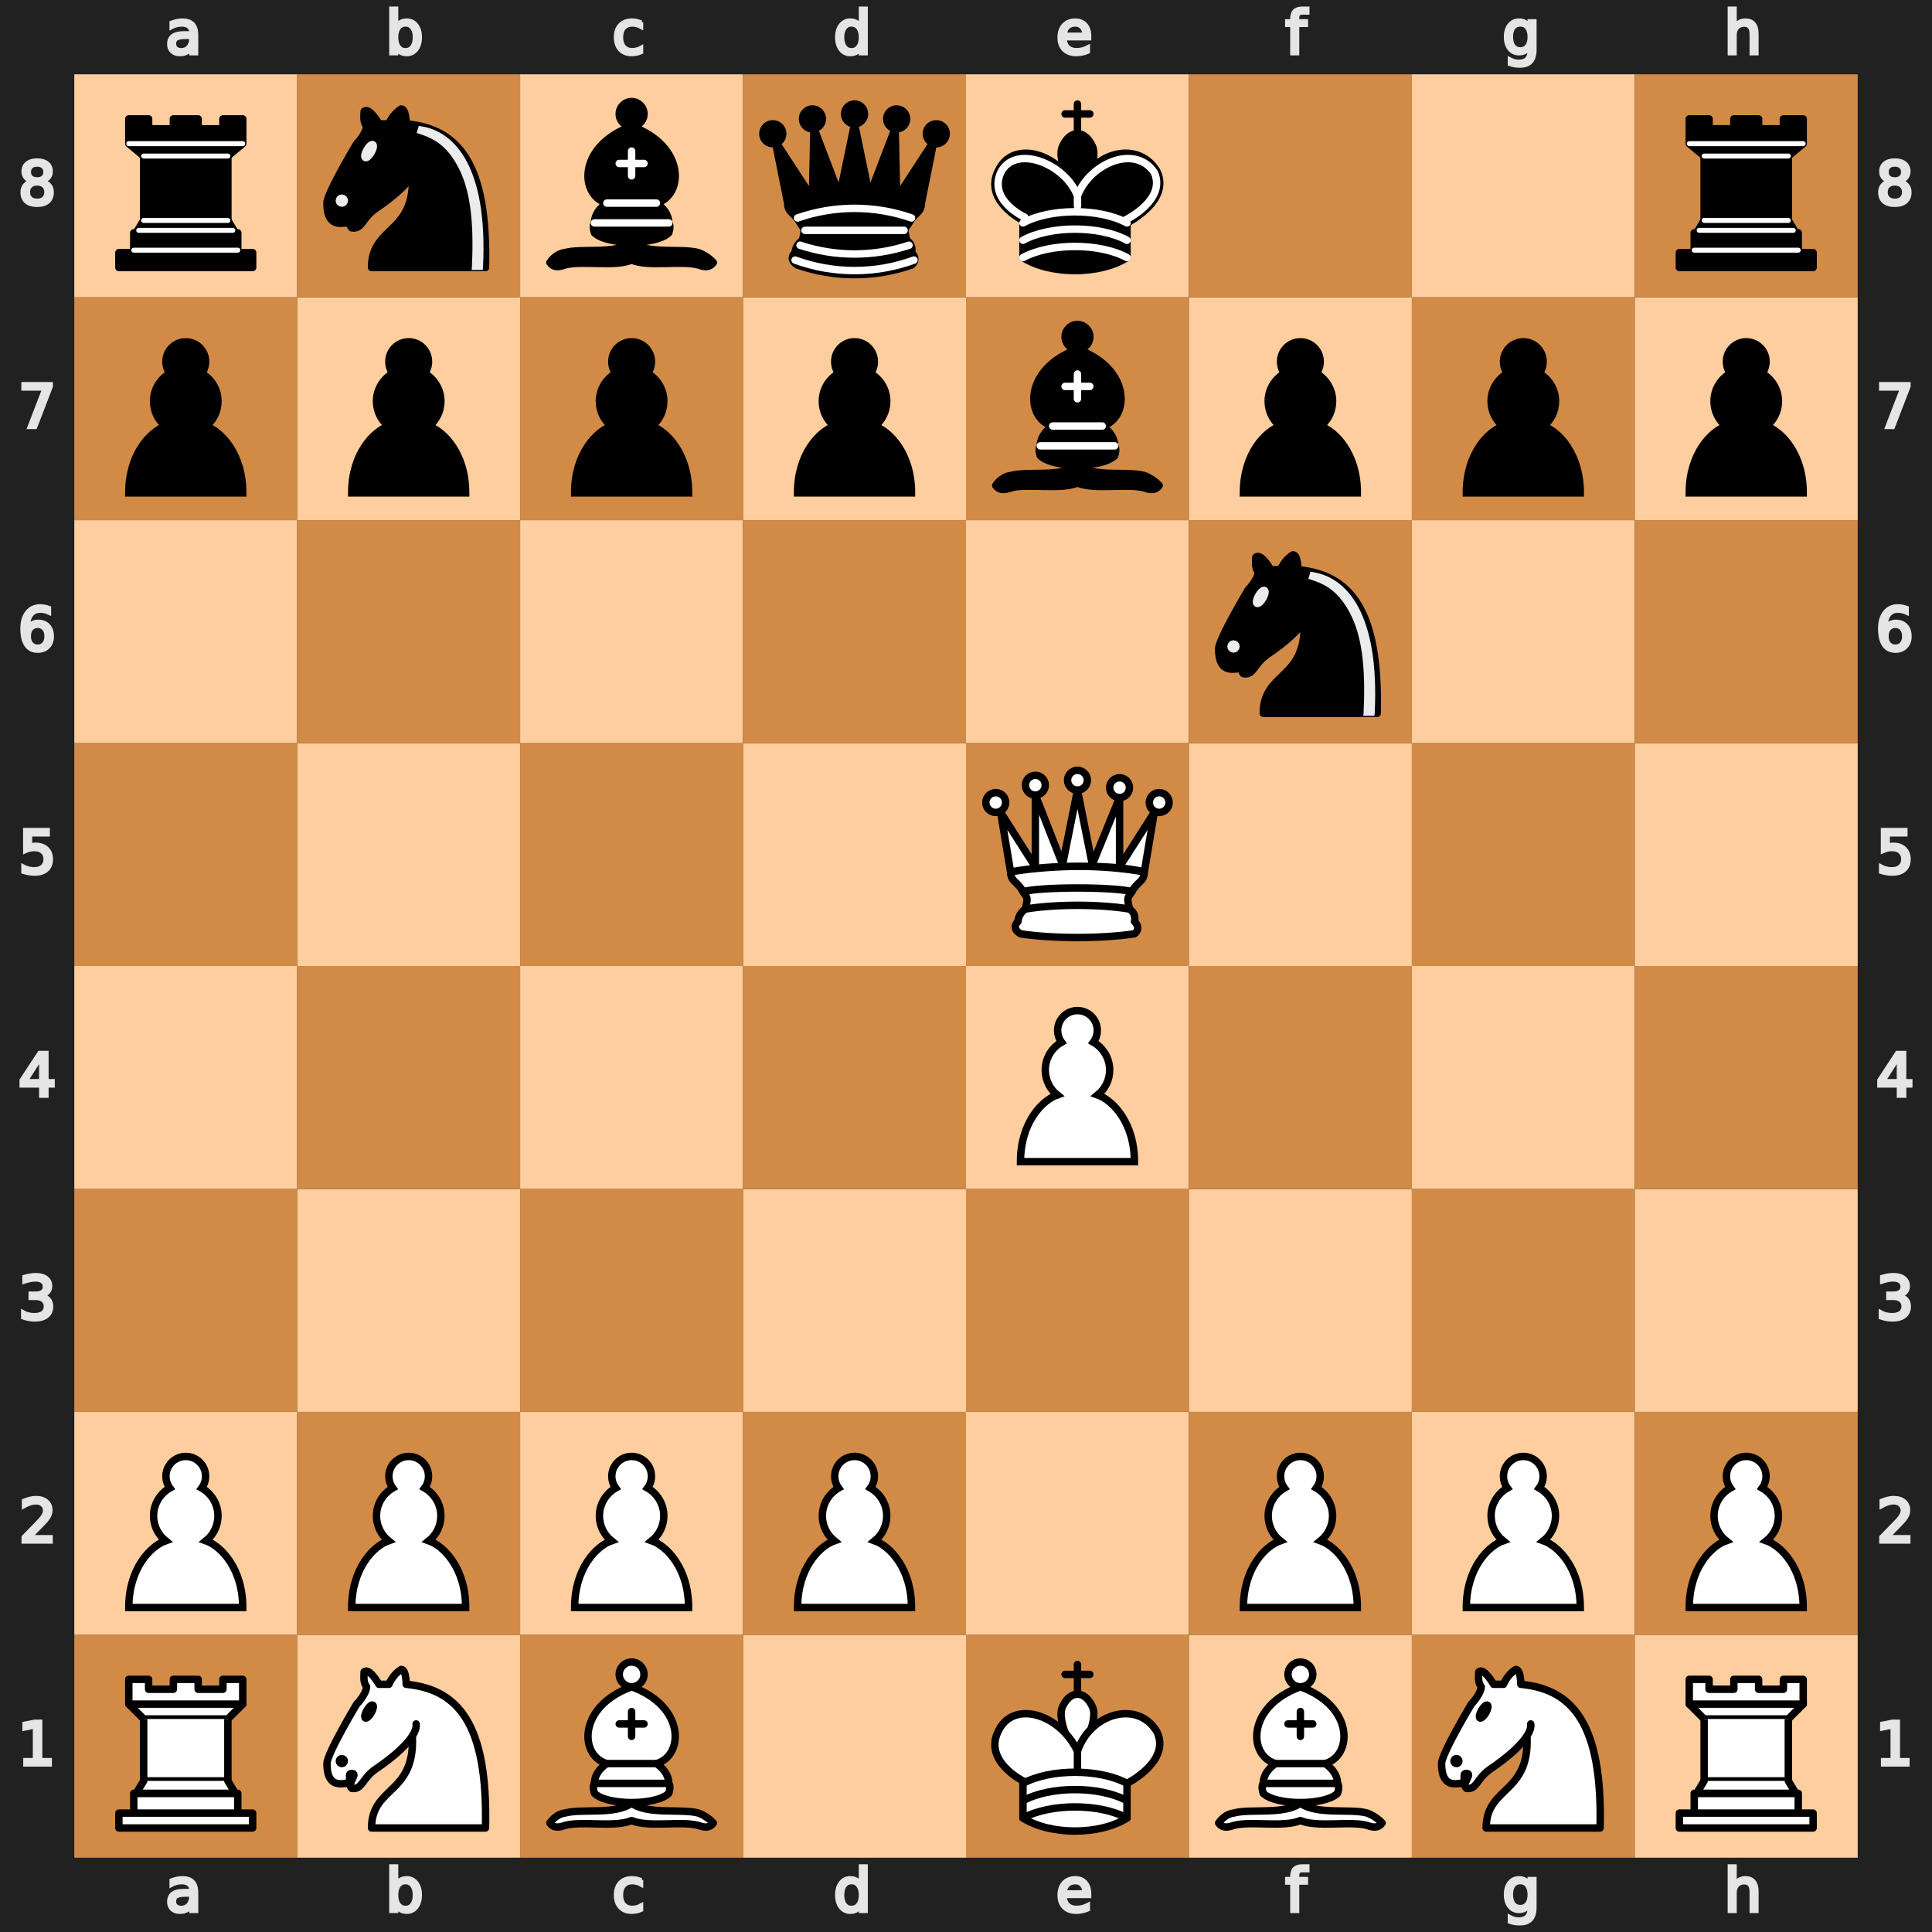
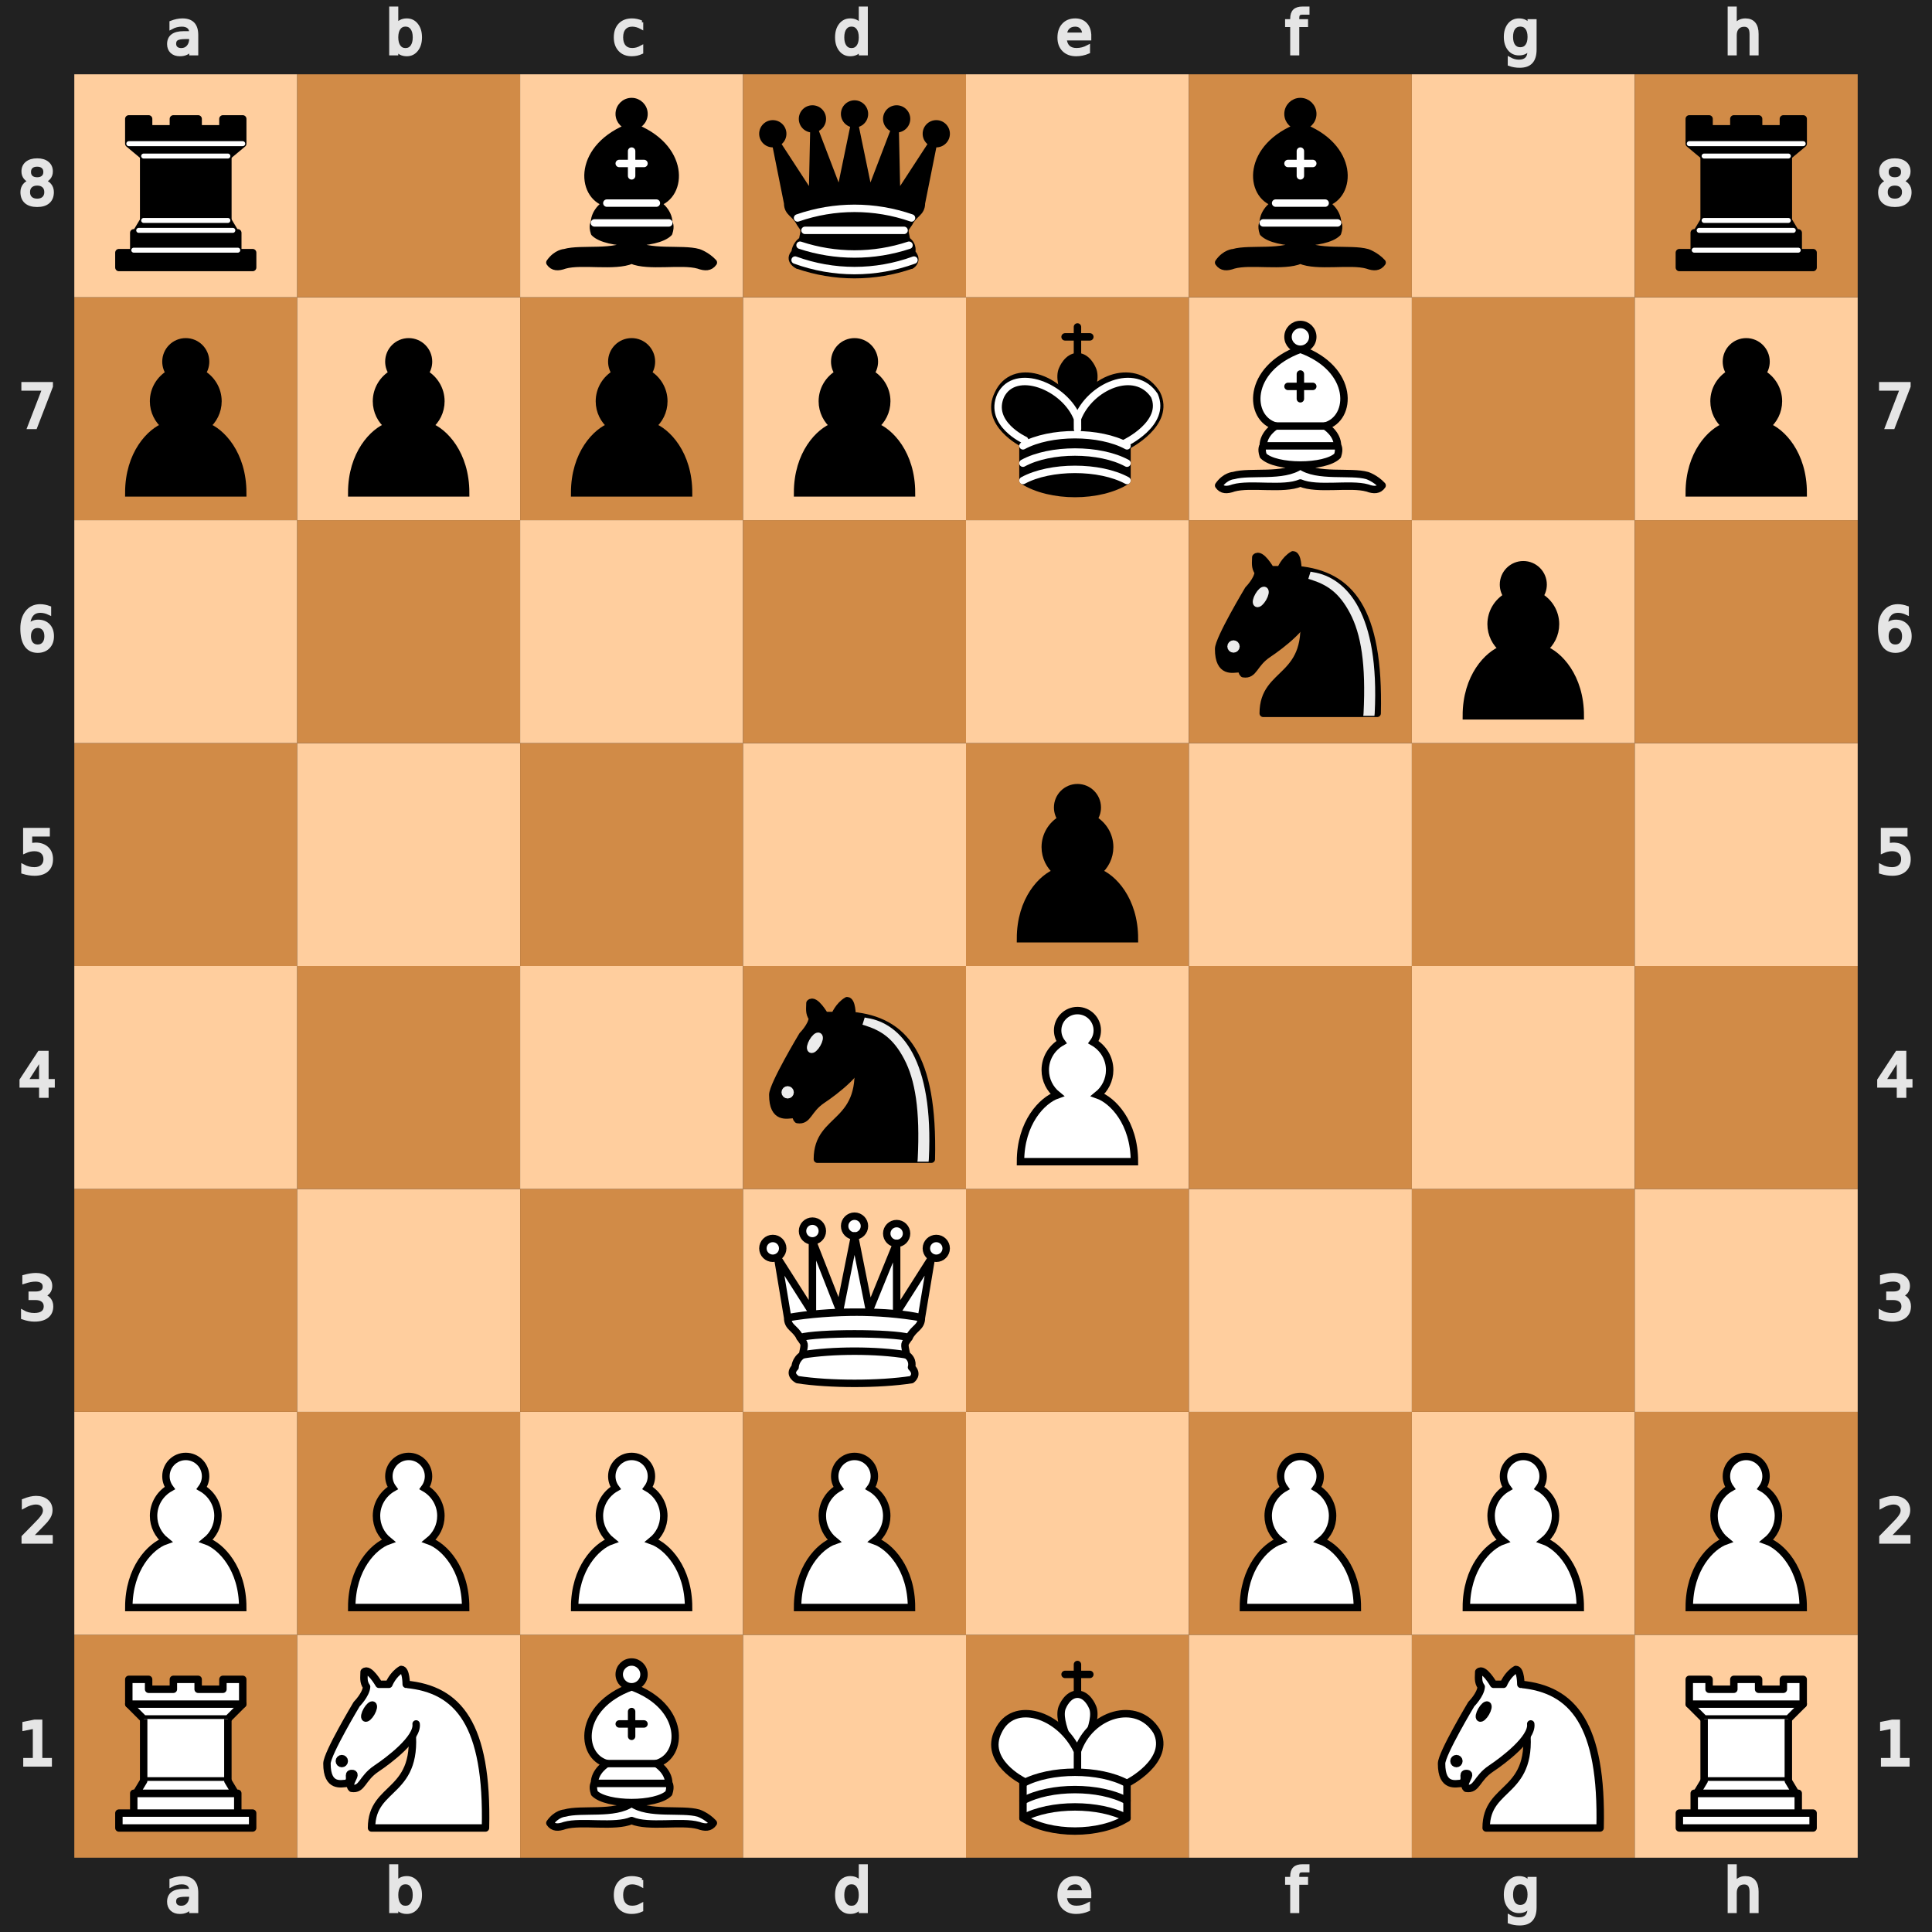
<svg xmlns="http://www.w3.org/2000/svg" xmlns:xlink="http://www.w3.org/1999/xlink" version="1.2" baseProfile="tiny" viewBox="0 0 390 390">
  <defs>
    <g id="white-pawn" class="white pawn">
      <path d="M22.5 9c-2.21 0-4 1.79-4 4 0 .89.29 1.71.78 2.38C17.33 16.5 16 18.59 16 21c0 2.03.94 3.84 2.41 5.03-3 1.06-7.41 5.55-7.41 13.47h23c0-7.92-4.41-12.41-7.41-13.47 1.47-1.19 2.41-3 2.41-5.03 0-2.41-1.33-4.5-3.28-5.62.49-.67.78-1.49.78-2.38 0-2.21-1.79-4-4-4z" fill="#fff" stroke="#000" stroke-width="1.5" stroke-linecap="round" />
    </g>
    <g id="white-knight" class="white knight" fill="none" fill-rule="evenodd" stroke="#000" stroke-width="1.5" stroke-linecap="round" stroke-linejoin="round">
      <path d="M 22,10 C 32.5,11 38.5,18 38,39 L 15,39 C 15,30 25,32.5 23,18" style="fill:#ffffff; stroke:#000000;" />
      <path d="M 24,18 C 24.38,20.91 18.45,25.37 16,27 C 13,29 13.18,31.34 11,31 C 9.958,30.06 12.41,27.96 11,28 C 10,28 11.19,29.23 10,30 C 9,30 5.997,31 6,26 C 6,24 12,14 12,14 C 12,14 13.89,12.1 14,10.5 C 13.27,9.506 13.5,8.5 13.5,7.5 C 14.5,6.5 16.5,10 16.5,10 L 18.5,10 C 18.5,10 19.28,8.008 21,7 C 22,7 22,10 22,10" style="fill:#ffffff; stroke:#000000;" />
      <path d="M 9.5 25.5 A 0.5 0.5 0 1 1 8.5,25.5 A 0.5 0.5 0 1 1 9.5 25.5 z" style="fill:#000000; stroke:#000000;" />
      <path d="M 15 15.5 A 0.5 1.5 0 1 1 14,15.5 A 0.5 1.5 0 1 1 15 15.5 z" transform="matrix(0.866,0.5,-0.5,0.866,9.693,-5.173)" style="fill:#000000; stroke:#000000;" />
    </g>
    <g id="white-bishop" class="white bishop" fill="none" fill-rule="evenodd" stroke="#000" stroke-width="1.5" stroke-linecap="round" stroke-linejoin="round">
      <g fill="#fff" stroke-linecap="butt">
        <path d="M9 36c3.39-.97 10.11.43 13.5-2 3.39 2.43 10.11 1.03 13.5 2 0 0 1.65.54 3 2-.68.97-1.65.99-3 .5-3.39-.97-10.11.46-13.5-1-3.39 1.46-10.11.03-13.5 1-1.354.49-2.323.47-3-.5 1.354-1.94 3-2 3-2zM15 32c2.5 2.5 12.5 2.5 15 0 .5-1.5 0-2 0-2 0-2.5-2.5-4-2.5-4 5.5-1.5 6-11.5-5-15.5-11 4-10.5 14-5 15.5 0 0-2.5 1.5-2.5 4 0 0-.5.5 0 2zM25 8a2.5 2.5 0 1 1-5 0 2.5 2.5 0 1 1 5 0z" />
      </g>
      <path d="M17.5 26h10M15 30h15m-7.5-14.5v5M20 18h5" stroke-linejoin="miter" />
    </g>
    <g id="white-rook" class="white rook" fill="#fff" fill-rule="evenodd" stroke="#000" stroke-width="1.5" stroke-linecap="round" stroke-linejoin="round">
      <path d="M9 39h27v-3H9v3zM12 36v-4h21v4H12zM11 14V9h4v2h5V9h5v2h5V9h4v5" stroke-linecap="butt" />
      <path d="M34 14l-3 3H14l-3-3" />
      <path d="M31 17v12.5H14V17" stroke-linecap="butt" stroke-linejoin="miter" />
      <path d="M31 29.5l1.5 2.5h-20l1.5-2.5" />
      <path d="M11 14h23" fill="none" stroke-linejoin="miter" />
    </g>
    <g id="white-queen" class="white queen" fill="#fff" fill-rule="evenodd" stroke="#000" stroke-width="1.5" stroke-linecap="round" stroke-linejoin="round">
      <path d="M8 12a2 2 0 1 1-4 0 2 2 0 1 1 4 0zM24.5 7.5a2 2 0 1 1-4 0 2 2 0 1 1 4 0zM41 12a2 2 0 1 1-4 0 2 2 0 1 1 4 0zM16 8.5a2 2 0 1 1-4 0 2 2 0 1 1 4 0zM33 9a2 2 0 1 1-4 0 2 2 0 1 1 4 0z" />
      <path d="M9 26c8.5-1.5 21-1.5 27 0l2-12-7 11V11l-5.5 13.5-3-15-3 15-5.5-14V25L7 14l2 12zM9 26c0 2 1.5 2 2.5 4 1 1.5 1 1 .5 3.5-1.5 1-1.5 2.5-1.5 2.5-1.5 1.5.5 2.5.5 2.5 6.5 1 16.5 1 23 0 0 0 1.5-1 0-2.5 0 0 .5-1.5-1-2.5-.5-2.5-.5-2 .5-3.5 1-2 2.5-2 2.5-4-8.5-1.5-18.5-1.5-27 0z" stroke-linecap="butt" />
      <path d="M11.5 30c3.5-1 18.5-1 22 0M12 33.5c6-1 15-1 21 0" fill="none" />
    </g>
    <g id="white-king" class="white king" fill="none" fill-rule="evenodd" stroke="#000" stroke-width="1.5" stroke-linecap="round" stroke-linejoin="round">
      <path d="M22.5 11.63V6M20 8h5" stroke-linejoin="miter" />
      <path d="M22.5 25s4.5-7.5 3-10.5c0 0-1-2.5-3-2.5s-3 2.5-3 2.5c-1.5 3 3 10.5 3 10.5" fill="#fff" stroke-linecap="butt" stroke-linejoin="miter" />
      <path d="M11.5 37c5.5 3.5 15.5 3.5 21 0v-7s9-4.5 6-10.5c-4-6.5-13.5-3.5-16 4V27v-3.5c-3.5-7.5-13-10.5-16-4-3 6 5 10 5 10V37z" fill="#fff" />
      <path d="M11.5 30c5.5-3 15.5-3 21 0m-21 3.5c5.5-3 15.5-3 21 0m-21 3.5c5.5-3 15.5-3 21 0" />
    </g>
    <g id="black-pawn" class="black pawn">
      <path d="M22.5 9c-2.21 0-4 1.79-4 4 0 .89.29 1.71.78 2.38C17.33 16.5 16 18.59 16 21c0 2.03.94 3.84 2.41 5.03-3 1.06-7.41 5.55-7.41 13.47h23c0-7.92-4.41-12.41-7.41-13.47 1.47-1.19 2.41-3 2.41-5.03 0-2.41-1.33-4.5-3.28-5.62.49-.67.78-1.49.78-2.38 0-2.21-1.79-4-4-4z" stroke="#000" stroke-width="1.5" stroke-linecap="round" />
    </g>
    <g id="black-knight" class="black knight" fill="none" fill-rule="evenodd" stroke="#000" stroke-width="1.5" stroke-linecap="round" stroke-linejoin="round">
      <path d="M 22,10 C 32.5,11 38.5,18 38,39 L 15,39 C 15,30 25,32.5 23,18" style="fill:#000000; stroke:#000000;" />
      <path d="M 24,18 C 24.38,20.91 18.45,25.37 16,27 C 13,29 13.18,31.34 11,31 C 9.958,30.06 12.41,27.96 11,28 C 10,28 11.19,29.23 10,30 C 9,30 5.997,31 6,26 C 6,24 12,14 12,14 C 12,14 13.89,12.1 14,10.5 C 13.27,9.506 13.5,8.5 13.5,7.5 C 14.5,6.5 16.5,10 16.5,10 L 18.5,10 C 18.5,10 19.28,8.008 21,7 C 22,7 22,10 22,10" style="fill:#000000; stroke:#000000;" />
      <path d="M 9.5 25.5 A 0.5 0.5 0 1 1 8.5,25.5 A 0.5 0.5 0 1 1 9.5 25.5 z" style="fill:#ececec; stroke:#ececec;" />
      <path d="M 15 15.5 A 0.5 1.5 0 1 1 14,15.5 A 0.5 1.5 0 1 1 15 15.5 z" transform="matrix(0.866,0.5,-0.5,0.866,9.693,-5.173)" style="fill:#ececec; stroke:#ececec;" />
      <path d="M 24.55,10.4 L 24.1,11.85 L 24.6,12 C 27.75,13 30.25,14.49 32.5,18.75 C 34.75,23.01 35.75,29.06 35.25,39 L 35.2,39.5 L 37.45,39.5 L 37.5,39 C 38,28.94 36.62,22.15 34.25,17.66 C 31.88,13.17 28.46,11.02 25.06,10.5 L 24.55,10.4 z " style="fill:#ececec; stroke:none;" />
    </g>
    <g id="black-bishop" class="black bishop" fill="none" fill-rule="evenodd" stroke="#000" stroke-width="1.5" stroke-linecap="round" stroke-linejoin="round">
      <path d="M9 36c3.39-.97 10.11.43 13.5-2 3.39 2.43 10.11 1.03 13.5 2 0 0 1.65.54 3 2-.68.97-1.65.99-3 .5-3.39-.97-10.11.46-13.5-1-3.39 1.46-10.11.03-13.5 1-1.354.49-2.323.47-3-.5 1.354-1.94 3-2 3-2zm6-4c2.5 2.5 12.5 2.5 15 0 .5-1.5 0-2 0-2 0-2.5-2.5-4-2.5-4 5.5-1.5 6-11.5-5-15.5-11 4-10.5 14-5 15.5 0 0-2.5 1.5-2.5 4 0 0-.5.5 0 2zM25 8a2.5 2.5 0 1 1-5 0 2.5 2.5 0 1 1 5 0z" fill="#000" stroke-linecap="butt" />
      <path d="M17.5 26h10M15 30h15m-7.5-14.5v5M20 18h5" stroke="#fff" stroke-linejoin="miter" />
    </g>
    <g id="black-rook" class="black rook" fill="#000" fill-rule="evenodd" stroke="#000" stroke-width="1.5" stroke-linecap="round" stroke-linejoin="round">
      <path d="M9 39h27v-3H9v3zM12.5 32l1.5-2.5h17l1.5 2.5h-20zM12 36v-4h21v4H12z" stroke-linecap="butt" />
      <path d="M14 29.5v-13h17v13H14z" stroke-linecap="butt" stroke-linejoin="miter" />
      <path d="M14 16.5L11 14h23l-3 2.5H14zM11 14V9h4v2h5V9h5v2h5V9h4v5H11z" stroke-linecap="butt" />
      <path d="M12 35.5h21M13 31.5h19M14 29.5h17M14 16.5h17M11 14h23" fill="none" stroke="#fff" stroke-width="1" stroke-linejoin="miter" />
    </g>
    <g id="black-queen" class="black queen" fill="#000" fill-rule="evenodd" stroke="#000" stroke-width="1.5" stroke-linecap="round" stroke-linejoin="round">
      <g fill="#000" stroke="none">
        <circle cx="6" cy="12" r="2.75" />
        <circle cx="14" cy="9" r="2.75" />
        <circle cx="22.5" cy="8" r="2.75" />
        <circle cx="31" cy="9" r="2.75" />
        <circle cx="39" cy="12" r="2.75" />
      </g>
      <path d="M9 26c8.5-1.5 21-1.5 27 0l2.5-12.5L31 25l-.3-14.1-5.2 13.6-3-14.5-3 14.5-5.2-13.6L14 25 6.5 13.5 9 26zM9 26c0 2 1.5 2 2.5 4 1 1.5 1 1 .5 3.5-1.5 1-1.5 2.5-1.5 2.5-1.5 1.5.5 2.5.5 2.5 6.5 1 16.5 1 23 0 0 0 1.5-1 0-2.5 0 0 .5-1.5-1-2.5-.5-2.5-.5-2 .5-3.5 1-2 2.5-2 2.5-4-8.5-1.5-18.5-1.5-27 0z" stroke-linecap="butt" />
      <path d="M11 38.5a35 35 1 0 0 23 0" fill="none" stroke-linecap="butt" />
      <path d="M11 29a35 35 1 0 1 23 0M12.5 31.5h20M11.5 34.5a35 35 1 0 0 22 0M10.5 37.5a35 35 1 0 0 24 0" fill="none" stroke="#fff" />
    </g>
    <g id="black-king" class="black king" fill="none" fill-rule="evenodd" stroke="#000" stroke-width="1.5" stroke-linecap="round" stroke-linejoin="round">
      <path d="M22.5 11.63V6" stroke-linejoin="miter" />
      <path d="M22.5 25s4.5-7.5 3-10.5c0 0-1-2.5-3-2.5s-3 2.5-3 2.5c-1.5 3 3 10.5 3 10.5" fill="#000" stroke-linecap="butt" stroke-linejoin="miter" />
      <path d="M11.5 37c5.5 3.5 15.5 3.5 21 0v-7s9-4.5 6-10.5c-4-6.5-13.5-3.5-16 4V27v-3.5c-3.5-7.5-13-10.5-16-4-3 6 5 10 5 10V37z" fill="#000" />
      <path d="M20 8h5" stroke-linejoin="miter" />
      <path d="M32 29.5s8.5-4 6.03-9.65C34.15 14 25 18 22.5 24.5l.01 2.1-.01-2.1C20 18 9.906 14 6.997 19.85c-2.497 5.65 4.853 9 4.853 9M11.5 30c5.5-3 15.5-3 21 0m-21 3.5c5.5-3 15.5-3 21 0m-21 3.5c5.5-3 15.5-3 21 0" stroke="#fff" />
    </g>
  </defs>
  <rect x="0" y="0" width="390" height="390" fill="#212121" />
  <g transform="translate(20, 0) scale(0.75, 0.75)" fill="#e5e5e5" stroke="#e5e5e5">
    <path d="M23.328 10.016q-1.742 0-2.414.398-.672.398-.672 1.36 0 .765.5 1.218.508.445 1.375.445 1.196 0 1.914-.843.727-.852.727-2.258v-.32zm2.867-.594v4.992h-1.437v-1.328q-.492.797-1.227 1.18-.734.375-1.797.375-1.343 0-2.14-.75-.79-.758-.79-2.024 0-1.476.985-2.226.992-.75 2.953-.75h2.016V8.75q0-.992-.656-1.531-.649-.547-1.829-.547-.75 0-1.46.18-.711.18-1.368.539V6.062q.79-.304 1.532-.453.742-.156 1.445-.156 1.898 0 2.836.984.937.985.937 2.985z" />
  </g>
  <g transform="translate(20, 375) scale(0.75, 0.75)" fill="#e5e5e5" stroke="#e5e5e5">
    <path d="M23.328 10.016q-1.742 0-2.414.398-.672.398-.672 1.36 0 .765.5 1.218.508.445 1.375.445 1.196 0 1.914-.843.727-.852.727-2.258v-.32zm2.867-.594v4.992h-1.437v-1.328q-.492.797-1.227 1.18-.734.375-1.797.375-1.343 0-2.14-.75-.79-.758-.79-2.024 0-1.476.985-2.226.992-.75 2.953-.75h2.016V8.75q0-.992-.656-1.531-.649-.547-1.829-.547-.75 0-1.46.18-.711.18-1.368.539V6.062q.79-.304 1.532-.453.742-.156 1.445-.156 1.898 0 2.836.984.937.985.937 2.985z" />
  </g>
  <g transform="translate(65, 0) scale(0.75, 0.75)" fill="#e5e5e5" stroke="#e5e5e5">
    <path d="M24.922 10.047q0-1.586-.656-2.485-.649-.906-1.79-.906-1.14 0-1.796.906-.649.899-.649 2.485 0 1.586.649 2.492.656.898 1.797.898 1.14 0 1.789-.898.656-.906.656-2.492zm-4.89-3.055q.452-.781 1.14-1.156.695-.383 1.656-.383 1.594 0 2.586 1.266 1 1.265 1 3.328 0 2.062-1 3.328-.992 1.266-2.586 1.266-.96 0-1.656-.375-.688-.383-1.14-1.164v1.312h-1.446V2.258h1.445z" />
  </g>
  <g transform="translate(65, 375) scale(0.75, 0.75)" fill="#e5e5e5" stroke="#e5e5e5">
    <path d="M24.922 10.047q0-1.586-.656-2.485-.649-.906-1.79-.906-1.14 0-1.796.906-.649.899-.649 2.485 0 1.586.649 2.492.656.898 1.797.898 1.14 0 1.789-.898.656-.906.656-2.492zm-4.89-3.055q.452-.781 1.14-1.156.695-.383 1.656-.383 1.594 0 2.586 1.266 1 1.265 1 3.328 0 2.062-1 3.328-.992 1.266-2.586 1.266-.96 0-1.656-.375-.688-.383-1.14-1.164v1.312h-1.446V2.258h1.445z" />
  </g>
  <g transform="translate(110, 0) scale(0.75, 0.75)" fill="#e5e5e5" stroke="#e5e5e5">
    <path d="M25.96 6v1.344q-.608-.336-1.226-.5-.609-.172-1.234-.172-1.398 0-2.172.89-.773.883-.773 2.485 0 1.601.773 2.492.774.883 2.172.883.625 0 1.234-.164.618-.172 1.227-.508v1.328q-.602.281-1.25.422-.64.14-1.367.14-1.977 0-3.14-1.242-1.165-1.242-1.165-3.351 0-2.14 1.172-3.367 1.18-1.227 3.227-1.227.664 0 1.296.14.633.134 1.227.407z" />
  </g>
  <g transform="translate(110, 375) scale(0.75, 0.75)" fill="#e5e5e5" stroke="#e5e5e5">
    <path d="M25.96 6v1.344q-.608-.336-1.226-.5-.609-.172-1.234-.172-1.398 0-2.172.89-.773.883-.773 2.485 0 1.601.773 2.492.774.883 2.172.883.625 0 1.234-.164.618-.172 1.227-.508v1.328q-.602.281-1.25.422-.64.14-1.367.14-1.977 0-3.14-1.242-1.165-1.242-1.165-3.351 0-2.14 1.172-3.367 1.18-1.227 3.227-1.227.664 0 1.296.14.633.134 1.227.407z" />
  </g>
  <g transform="translate(155, 0) scale(0.75, 0.75)" fill="#e5e5e5" stroke="#e5e5e5">
    <path d="M24.973 6.992V2.258h1.437v12.156h-1.437v-1.312q-.453.78-1.149 1.164-.687.375-1.656.375-1.586 0-2.586-1.266-.992-1.266-.992-3.328 0-2.063.992-3.328 1-1.266 2.586-1.266.969 0 1.656.383.696.375 1.149 1.156zm-4.899 3.055q0 1.586.649 2.492.656.898 1.797.898 1.14 0 1.796-.898.657-.906.657-2.492 0-1.586-.657-2.485-.656-.906-1.796-.906-1.141 0-1.797.906-.649.899-.649 2.485z" />
  </g>
  <g transform="translate(155, 375) scale(0.75, 0.75)" fill="#e5e5e5" stroke="#e5e5e5">
    <path d="M24.973 6.992V2.258h1.437v12.156h-1.437v-1.312q-.453.78-1.149 1.164-.687.375-1.656.375-1.586 0-2.586-1.266-.992-1.266-.992-3.328 0-2.063.992-3.328 1-1.266 2.586-1.266.969 0 1.656.383.696.375 1.149 1.156zm-4.899 3.055q0 1.586.649 2.492.656.898 1.797.898 1.14 0 1.796-.898.657-.906.657-2.492 0-1.586-.657-2.485-.656-.906-1.796-.906-1.141 0-1.797.906-.649.899-.649 2.485z" />
  </g>
  <g transform="translate(200, 0) scale(0.75, 0.75)" fill="#e5e5e5" stroke="#e5e5e5">
    <path d="M26.555 9.68v.703h-6.61q.094 1.484.89 2.265.806.774 2.235.774.828 0 1.602-.203.781-.203 1.547-.61v1.36q-.774.328-1.586.5-.813.172-1.649.172-2.093 0-3.32-1.22-1.219-1.218-1.219-3.296 0-2.148 1.157-3.406 1.164-1.266 3.132-1.266 1.766 0 2.79 1.14 1.03 1.134 1.03 3.087zm-1.438-.422q-.015-1.18-.664-1.883-.64-.703-1.703-.703-1.203 0-1.93.68-.718.68-.828 1.914z" />
  </g>
  <g transform="translate(200, 375) scale(0.75, 0.75)" fill="#e5e5e5" stroke="#e5e5e5">
    <path d="M26.555 9.68v.703h-6.61q.094 1.484.89 2.265.806.774 2.235.774.828 0 1.602-.203.781-.203 1.547-.61v1.36q-.774.328-1.586.5-.813.172-1.649.172-2.093 0-3.32-1.22-1.219-1.218-1.219-3.296 0-2.148 1.157-3.406 1.164-1.266 3.132-1.266 1.766 0 2.79 1.14 1.03 1.134 1.03 3.087zm-1.438-.422q-.015-1.18-.664-1.883-.64-.703-1.703-.703-1.203 0-1.93.68-.718.68-.828 1.914z" />
  </g>
  <g transform="translate(245, 0) scale(0.75, 0.75)" fill="#e5e5e5" stroke="#e5e5e5">
    <path d="M25.285 2.258v1.195H23.91q-.773 0-1.078.313-.297.312-.297 1.125v.773h2.367v1.117h-2.367v7.633H21.09V6.781h-1.375V5.664h1.375v-.61q0-1.46.68-2.124.68-.672 2.156-.672z" />
  </g>
  <g transform="translate(245, 375) scale(0.75, 0.75)" fill="#e5e5e5" stroke="#e5e5e5">
    <path d="M25.285 2.258v1.195H23.91q-.773 0-1.078.313-.297.312-.297 1.125v.773h2.367v1.117h-2.367v7.633H21.09V6.781h-1.375V5.664h1.375v-.61q0-1.46.68-2.124.68-.672 2.156-.672z" />
  </g>
  <g transform="translate(290, 0) scale(0.75, 0.75)" fill="#e5e5e5" stroke="#e5e5e5">
    <path d="M24.973 9.937q0-1.562-.649-2.421-.64-.86-1.804-.86-1.157 0-1.805.86-.64.859-.64 2.421 0 1.555.64 2.415.648.859 1.805.859 1.164 0 1.804-.86.649-.859.649-2.414zm1.437 3.391q0 2.234-.992 3.32-.992 1.094-3.04 1.094-.757 0-1.429-.117-.672-.11-1.304-.344v-1.398q.632.344 1.25.508.617.164 1.257.164 1.414 0 2.118-.743.703-.734.703-2.226v-.711q-.446.773-1.141 1.156-.695.383-1.664.383-1.61 0-2.594-1.227-.984-1.226-.984-3.25 0-2.03.984-3.257.985-1.227 2.594-1.227.969 0 1.664.383t1.14 1.156V5.664h1.438z" />
  </g>
  <g transform="translate(290, 375) scale(0.75, 0.75)" fill="#e5e5e5" stroke="#e5e5e5">
    <path d="M24.973 9.937q0-1.562-.649-2.421-.64-.86-1.804-.86-1.157 0-1.805.86-.64.859-.64 2.421 0 1.555.64 2.415.648.859 1.805.859 1.164 0 1.804-.86.649-.859.649-2.414zm1.437 3.391q0 2.234-.992 3.32-.992 1.094-3.04 1.094-.757 0-1.429-.117-.672-.11-1.304-.344v-1.398q.632.344 1.25.508.617.164 1.257.164 1.414 0 2.118-.743.703-.734.703-2.226v-.711q-.446.773-1.141 1.156-.695.383-1.664.383-1.61 0-2.594-1.227-.984-1.226-.984-3.25 0-2.03.984-3.257.985-1.227 2.594-1.227.969 0 1.664.383t1.14 1.156V5.664h1.438z" />
  </g>
  <g transform="translate(335, 0) scale(0.75, 0.75)" fill="#e5e5e5" stroke="#e5e5e5">
    <path d="M26.164 9.133v5.281h-1.437V9.18q0-1.243-.485-1.86-.484-.617-1.453-.617-1.164 0-1.836.742-.672.742-.672 2.024v4.945h-1.445V2.258h1.445v4.765q.516-.789 1.211-1.18.703-.39 1.617-.39 1.508 0 2.282.938.773.93.773 2.742z" />
  </g>
  <g transform="translate(335, 375) scale(0.75, 0.75)" fill="#e5e5e5" stroke="#e5e5e5">
    <path d="M26.164 9.133v5.281h-1.437V9.18q0-1.243-.485-1.86-.484-.617-1.453-.617-1.164 0-1.836.742-.672.742-.672 2.024v4.945h-1.445V2.258h1.445v4.765q.516-.789 1.211-1.18.703-.39 1.617-.39 1.508 0 2.282.938.773.93.773 2.742z" />
  </g>
  <g transform="translate(0, 335) scale(0.75, 0.75)" fill="#e5e5e5" stroke="#e5e5e5">
    <path d="M6.754 26.996h2.578v-8.898l-2.805.562v-1.437l2.79-.563h1.578v10.336h2.578v1.328h-6.72z" />
  </g>
  <g transform="translate(375, 335) scale(0.75, 0.75)" fill="#e5e5e5" stroke="#e5e5e5">
    <path d="M6.754 26.996h2.578v-8.898l-2.805.562v-1.437l2.79-.563h1.578v10.336h2.578v1.328h-6.72z" />
  </g>
  <g transform="translate(0, 290) scale(0.75, 0.75)" fill="#e5e5e5" stroke="#e5e5e5">
    <path d="M8.195 26.996h5.508v1.328H6.297v-1.328q.898-.93 2.445-2.492 1.555-1.57 1.953-2.024.758-.851 1.055-1.437.305-.594.305-1.164 0-.93-.657-1.516-.648-.586-1.695-.586-.742 0-1.57.258-.82.258-1.758.781v-1.593q.953-.383 1.781-.578.828-.196 1.516-.196 1.812 0 2.89.906 1.079.907 1.079 2.422 0 .72-.274 1.368-.265.64-.976 1.515-.196.227-1.243 1.313-1.046 1.078-2.953 3.023z" />
  </g>
  <g transform="translate(375, 290) scale(0.75, 0.75)" fill="#e5e5e5" stroke="#e5e5e5">
    <path d="M8.195 26.996h5.508v1.328H6.297v-1.328q.898-.93 2.445-2.492 1.555-1.57 1.953-2.024.758-.851 1.055-1.437.305-.594.305-1.164 0-.93-.657-1.516-.648-.586-1.695-.586-.742 0-1.57.258-.82.258-1.758.781v-1.593q.953-.383 1.781-.578.828-.196 1.516-.196 1.812 0 2.89.906 1.079.907 1.079 2.422 0 .72-.274 1.368-.265.64-.976 1.515-.196.227-1.243 1.313-1.046 1.078-2.953 3.023z" />
  </g>
  <g transform="translate(0, 245) scale(0.75, 0.75)" fill="#e5e5e5" stroke="#e5e5e5">
    <path d="M11.434 22.035q1.132.242 1.765 1.008.64.766.64 1.89 0 1.727-1.187 2.672-1.187.946-3.375.946-.734 0-1.515-.149-.774-.14-1.602-.43V26.45q.656.383 1.438.578.78.196 1.632.196 1.485 0 2.258-.586.782-.586.782-1.703 0-1.032-.727-1.61-.719-.586-2.008-.586h-1.36v-1.297h1.423q1.164 0 1.78-.46.618-.47.618-1.344 0-.899-.64-1.375-.633-.485-1.82-.485-.65 0-1.391.141-.743.14-1.633.437V16.95q.898-.25 1.68-.375.788-.125 1.484-.125 1.797 0 2.844.82 1.046.813 1.046 2.204 0 .968-.554 1.64-.555.664-1.578.922z" />
  </g>
  <g transform="translate(375, 245) scale(0.75, 0.75)" fill="#e5e5e5" stroke="#e5e5e5">
    <path d="M11.434 22.035q1.132.242 1.765 1.008.64.766.64 1.89 0 1.727-1.187 2.672-1.187.946-3.375.946-.734 0-1.515-.149-.774-.14-1.602-.43V26.45q.656.383 1.438.578.78.196 1.632.196 1.485 0 2.258-.586.782-.586.782-1.703 0-1.032-.727-1.61-.719-.586-2.008-.586h-1.36v-1.297h1.423q1.164 0 1.78-.46.618-.47.618-1.344 0-.899-.64-1.375-.633-.485-1.82-.485-.65 0-1.391.141-.743.14-1.633.437V16.95q.898-.25 1.68-.375.788-.125 1.484-.125 1.797 0 2.844.82 1.046.813 1.046 2.204 0 .968-.554 1.64-.555.664-1.578.922z" />
  </g>
  <g transform="translate(0, 200) scale(0.75, 0.75)" fill="#e5e5e5" stroke="#e5e5e5">
    <path d="M11.016 18.035L7.03 24.262h3.985zm-.414-1.375h1.984v7.602h1.664v1.312h-1.664v2.75h-1.57v-2.75H5.75v-1.523z" />
  </g>
  <g transform="translate(375, 200) scale(0.75, 0.75)" fill="#e5e5e5" stroke="#e5e5e5">
    <path d="M11.016 18.035L7.03 24.262h3.985zm-.414-1.375h1.984v7.602h1.664v1.312h-1.664v2.75h-1.57v-2.75H5.75v-1.523z" />
  </g>
  <g transform="translate(0, 155) scale(0.75, 0.75)" fill="#e5e5e5" stroke="#e5e5e5">
    <path d="M6.719 16.66h6.195v1.328h-4.75v2.86q.344-.118.688-.172.343-.063.687-.063 1.953 0 3.094 1.07 1.14 1.07 1.14 2.899 0 1.883-1.171 2.93-1.172 1.039-3.305 1.039-.735 0-1.5-.125-.758-.125-1.57-.375v-1.586q.703.383 1.453.57.75.188 1.586.188 1.351 0 2.14-.711.79-.711.79-1.93 0-1.219-.79-1.93-.789-.71-2.14-.71-.633 0-1.266.14-.625.14-1.281.438z" />
  </g>
  <g transform="translate(375, 155) scale(0.75, 0.75)" fill="#e5e5e5" stroke="#e5e5e5">
    <path d="M6.719 16.66h6.195v1.328h-4.75v2.86q.344-.118.688-.172.343-.063.687-.063 1.953 0 3.094 1.07 1.14 1.07 1.14 2.899 0 1.883-1.171 2.93-1.172 1.039-3.305 1.039-.735 0-1.5-.125-.758-.125-1.57-.375v-1.586q.703.383 1.453.57.75.188 1.586.188 1.351 0 2.14-.711.79-.711.79-1.93 0-1.219-.79-1.93-.789-.71-2.14-.71-.633 0-1.266.14-.625.14-1.281.438z" />
  </g>
  <g transform="translate(0, 110) scale(0.75, 0.75)" fill="#e5e5e5" stroke="#e5e5e5">
    <path d="M10.137 21.863q-1.063 0-1.688.727-.617.726-.617 1.992 0 1.258.617 1.992.625.727 1.688.727 1.062 0 1.68-.727.624-.734.624-1.992 0-1.266-.625-1.992-.617-.727-1.68-.727zm3.133-4.945v1.437q-.594-.28-1.204-.43-.601-.148-1.195-.148-1.562 0-2.39 1.055-.82 1.055-.938 3.188.46-.68 1.156-1.04.696-.367 1.531-.367 1.758 0 2.774 1.07 1.023 1.063 1.023 2.899 0 1.797-1.062 2.883-1.063 1.086-2.828 1.086-2.024 0-3.094-1.547-1.07-1.555-1.07-4.5 0-2.766 1.312-4.406 1.313-1.649 3.524-1.649.593 0 1.195.117.61.118 1.266.352z" />
  </g>
  <g transform="translate(375, 110) scale(0.75, 0.75)" fill="#e5e5e5" stroke="#e5e5e5">
    <path d="M10.137 21.863q-1.063 0-1.688.727-.617.726-.617 1.992 0 1.258.617 1.992.625.727 1.688.727 1.062 0 1.68-.727.624-.734.624-1.992 0-1.266-.625-1.992-.617-.727-1.68-.727zm3.133-4.945v1.437q-.594-.28-1.204-.43-.601-.148-1.195-.148-1.562 0-2.39 1.055-.82 1.055-.938 3.188.46-.68 1.156-1.04.696-.367 1.531-.367 1.758 0 2.774 1.07 1.023 1.063 1.023 2.899 0 1.797-1.062 2.883-1.063 1.086-2.828 1.086-2.024 0-3.094-1.547-1.07-1.555-1.07-4.5 0-2.766 1.312-4.406 1.313-1.649 3.524-1.649.593 0 1.195.117.61.118 1.266.352z" />
  </g>
  <g transform="translate(0, 65) scale(0.75, 0.75)" fill="#e5e5e5" stroke="#e5e5e5">
    <path d="M6.25 16.66h7.5v.672L9.516 28.324H7.867l3.985-10.336H6.25z" />
  </g>
  <g transform="translate(375, 65) scale(0.75, 0.75)" fill="#e5e5e5" stroke="#e5e5e5">
    <path d="M6.25 16.66h7.5v.672L9.516 28.324H7.867l3.985-10.336H6.25z" />
  </g>
  <g transform="translate(0, 20) scale(0.75, 0.75)" fill="#e5e5e5" stroke="#e5e5e5">
    <path d="M10 22.785q-1.125 0-1.773.602-.641.601-.641 1.656t.64 1.656q.649.602 1.774.602t1.773-.602q.649-.61.649-1.656 0-1.055-.649-1.656-.64-.602-1.773-.602zm-1.578-.672q-1.016-.25-1.586-.945-.563-.695-.563-1.695 0-1.399.993-2.211 1-.813 2.734-.813 1.742 0 2.734.813.993.812.993 2.21 0 1-.57 1.696-.563.695-1.571.945 1.14.266 1.773 1.04.641.773.641 1.89 0 1.695-1.04 2.602-1.03.906-2.96.906t-2.969-.906Q6 26.738 6 25.043q0-1.117.64-1.89.641-.774 1.782-1.04zm-.578-2.492q0 .906.562 1.414.57.508 1.594.508 1.016 0 1.586-.508.578-.508.578-1.414 0-.906-.578-1.414-.57-.508-1.586-.508-1.023 0-1.594.508-.562.508-.562 1.414z" />
  </g>
  <g transform="translate(375, 20) scale(0.75, 0.75)" fill="#e5e5e5" stroke="#e5e5e5">
    <path d="M10 22.785q-1.125 0-1.773.602-.641.601-.641 1.656t.64 1.656q.649.602 1.774.602t1.773-.602q.649-.61.649-1.656 0-1.055-.649-1.656-.64-.602-1.773-.602zm-1.578-.672q-1.016-.25-1.586-.945-.563-.695-.563-1.695 0-1.399.993-2.211 1-.813 2.734-.813 1.742 0 2.734.813.993.812.993 2.21 0 1-.57 1.696-.563.695-1.571.945 1.14.266 1.773 1.04.641.773.641 1.89 0 1.695-1.04 2.602-1.03.906-2.96.906t-2.969-.906Q6 26.738 6 25.043q0-1.117.64-1.89.641-.774 1.782-1.04zm-.578-2.492q0 .906.562 1.414.57.508 1.594.508 1.016 0 1.586-.508.578-.508.578-1.414 0-.906-.578-1.414-.57-.508-1.586-.508-1.023 0-1.594.508-.562.508-.562 1.414z" />
  </g>
  <rect x="15" y="330" width="45" height="45" class="square dark a1" stroke="none" fill="#d18b47" />
  <rect x="60" y="330" width="45" height="45" class="square light b1" stroke="none" fill="#ffce9e" />
  <rect x="105" y="330" width="45" height="45" class="square dark c1" stroke="none" fill="#d18b47" />
  <rect x="150" y="330" width="45" height="45" class="square light d1" stroke="none" fill="#ffce9e" />
  <rect x="195" y="330" width="45" height="45" class="square dark e1" stroke="none" fill="#d18b47" />
  <rect x="240" y="330" width="45" height="45" class="square light f1" stroke="none" fill="#ffce9e" />
  <rect x="285" y="330" width="45" height="45" class="square dark g1" stroke="none" fill="#d18b47" />
  <rect x="330" y="330" width="45" height="45" class="square light h1" stroke="none" fill="#ffce9e" />
  <rect x="15" y="285" width="45" height="45" class="square light a2" stroke="none" fill="#ffce9e" />
  <rect x="60" y="285" width="45" height="45" class="square dark b2" stroke="none" fill="#d18b47" />
  <rect x="105" y="285" width="45" height="45" class="square light c2" stroke="none" fill="#ffce9e" />
  <rect x="150" y="285" width="45" height="45" class="square dark d2" stroke="none" fill="#d18b47" />
  <rect x="195" y="285" width="45" height="45" class="square light e2" stroke="none" fill="#ffce9e" />
  <rect x="240" y="285" width="45" height="45" class="square dark f2" stroke="none" fill="#d18b47" />
  <rect x="285" y="285" width="45" height="45" class="square light g2" stroke="none" fill="#ffce9e" />
  <rect x="330" y="285" width="45" height="45" class="square dark h2" stroke="none" fill="#d18b47" />
  <rect x="15" y="240" width="45" height="45" class="square dark a3" stroke="none" fill="#d18b47" />
  <rect x="60" y="240" width="45" height="45" class="square light b3" stroke="none" fill="#ffce9e" />
  <rect x="105" y="240" width="45" height="45" class="square dark c3" stroke="none" fill="#d18b47" />
  <rect x="150" y="240" width="45" height="45" class="square light d3" stroke="none" fill="#ffce9e" />
  <rect x="195" y="240" width="45" height="45" class="square dark e3" stroke="none" fill="#d18b47" />
  <rect x="240" y="240" width="45" height="45" class="square light f3" stroke="none" fill="#ffce9e" />
  <rect x="285" y="240" width="45" height="45" class="square dark g3" stroke="none" fill="#d18b47" />
  <rect x="330" y="240" width="45" height="45" class="square light h3" stroke="none" fill="#ffce9e" />
  <rect x="15" y="195" width="45" height="45" class="square light a4" stroke="none" fill="#ffce9e" />
  <rect x="60" y="195" width="45" height="45" class="square dark b4" stroke="none" fill="#d18b47" />
  <rect x="105" y="195" width="45" height="45" class="square light c4" stroke="none" fill="#ffce9e" />
  <rect x="150" y="195" width="45" height="45" class="square dark d4" stroke="none" fill="#d18b47" />
  <rect x="195" y="195" width="45" height="45" class="square light e4" stroke="none" fill="#ffce9e" />
  <rect x="240" y="195" width="45" height="45" class="square dark f4" stroke="none" fill="#d18b47" />
  <rect x="285" y="195" width="45" height="45" class="square light g4" stroke="none" fill="#ffce9e" />
  <rect x="330" y="195" width="45" height="45" class="square dark h4" stroke="none" fill="#d18b47" />
  <rect x="15" y="150" width="45" height="45" class="square dark a5" stroke="none" fill="#d18b47" />
  <rect x="60" y="150" width="45" height="45" class="square light b5" stroke="none" fill="#ffce9e" />
  <rect x="105" y="150" width="45" height="45" class="square dark c5" stroke="none" fill="#d18b47" />
  <rect x="150" y="150" width="45" height="45" class="square light d5" stroke="none" fill="#ffce9e" />
  <rect x="195" y="150" width="45" height="45" class="square dark e5" stroke="none" fill="#d18b47" />
  <rect x="240" y="150" width="45" height="45" class="square light f5" stroke="none" fill="#ffce9e" />
  <rect x="285" y="150" width="45" height="45" class="square dark g5" stroke="none" fill="#d18b47" />
  <rect x="330" y="150" width="45" height="45" class="square light h5" stroke="none" fill="#ffce9e" />
  <rect x="15" y="105" width="45" height="45" class="square light a6" stroke="none" fill="#ffce9e" />
  <rect x="60" y="105" width="45" height="45" class="square dark b6" stroke="none" fill="#d18b47" />
  <rect x="105" y="105" width="45" height="45" class="square light c6" stroke="none" fill="#ffce9e" />
  <rect x="150" y="105" width="45" height="45" class="square dark d6" stroke="none" fill="#d18b47" />
  <rect x="195" y="105" width="45" height="45" class="square light e6" stroke="none" fill="#ffce9e" />
  <rect x="240" y="105" width="45" height="45" class="square dark f6" stroke="none" fill="#d18b47" />
  <rect x="285" y="105" width="45" height="45" class="square light g6" stroke="none" fill="#ffce9e" />
  <rect x="330" y="105" width="45" height="45" class="square dark h6" stroke="none" fill="#d18b47" />
  <rect x="15" y="60" width="45" height="45" class="square dark a7" stroke="none" fill="#d18b47" />
  <rect x="60" y="60" width="45" height="45" class="square light b7" stroke="none" fill="#ffce9e" />
  <rect x="105" y="60" width="45" height="45" class="square dark c7" stroke="none" fill="#d18b47" />
  <rect x="150" y="60" width="45" height="45" class="square light d7" stroke="none" fill="#ffce9e" />
  <rect x="195" y="60" width="45" height="45" class="square dark e7" stroke="none" fill="#d18b47" />
  <rect x="240" y="60" width="45" height="45" class="square light f7" stroke="none" fill="#ffce9e" />
  <rect x="285" y="60" width="45" height="45" class="square dark g7" stroke="none" fill="#d18b47" />
  <rect x="330" y="60" width="45" height="45" class="square light h7" stroke="none" fill="#ffce9e" />
  <rect x="15" y="15" width="45" height="45" class="square light a8" stroke="none" fill="#ffce9e" />
  <rect x="60" y="15" width="45" height="45" class="square dark b8" stroke="none" fill="#d18b47" />
  <rect x="105" y="15" width="45" height="45" class="square light c8" stroke="none" fill="#ffce9e" />
  <rect x="150" y="15" width="45" height="45" class="square dark d8" stroke="none" fill="#d18b47" />
  <rect x="195" y="15" width="45" height="45" class="square light e8" stroke="none" fill="#ffce9e" />
  <rect x="240" y="15" width="45" height="45" class="square dark f8" stroke="none" fill="#d18b47" />
  <rect x="285" y="15" width="45" height="45" class="square light g8" stroke="none" fill="#ffce9e" />
  <rect x="330" y="15" width="45" height="45" class="square dark h8" stroke="none" fill="#d18b47" />
  <use href="#white-rook" xlink:href="#white-rook" transform="translate(15, 330)" />
  <use href="#white-knight" xlink:href="#white-knight" transform="translate(60, 330)" />
  <use href="#white-bishop" xlink:href="#white-bishop" transform="translate(105, 330)" />
  <use href="#white-king" xlink:href="#white-king" transform="translate(195, 330)" />
-   <use href="#white-bishop" xlink:href="#white-bishop" transform="translate(240, 330)" />
  <use href="#white-knight" xlink:href="#white-knight" transform="translate(285, 330)" />
  <use href="#white-rook" xlink:href="#white-rook" transform="translate(330, 330)" />
  <use href="#white-pawn" xlink:href="#white-pawn" transform="translate(15, 285)" />
  <use href="#white-pawn" xlink:href="#white-pawn" transform="translate(60, 285)" />
  <use href="#white-pawn" xlink:href="#white-pawn" transform="translate(105, 285)" />
  <use href="#white-pawn" xlink:href="#white-pawn" transform="translate(150, 285)" />
  <use href="#white-pawn" xlink:href="#white-pawn" transform="translate(240, 285)" />
  <use href="#white-pawn" xlink:href="#white-pawn" transform="translate(285, 285)" />
  <use href="#white-pawn" xlink:href="#white-pawn" transform="translate(330, 285)" />
+   <use href="#white-queen" xlink:href="#white-queen" transform="translate(150, 240)" />
+   <use href="#black-knight" xlink:href="#black-knight" transform="translate(150, 195)" />
  <use href="#white-pawn" xlink:href="#white-pawn" transform="translate(195, 195)" />
-   <use href="#white-queen" xlink:href="#white-queen" transform="translate(195, 150)" />
+   <use href="#black-pawn" xlink:href="#black-pawn" transform="translate(195, 150)" />
  <use href="#black-knight" xlink:href="#black-knight" transform="translate(240, 105)" />
+   <use href="#black-pawn" xlink:href="#black-pawn" transform="translate(285, 105)" />
  <use href="#black-pawn" xlink:href="#black-pawn" transform="translate(15, 60)" />
  <use href="#black-pawn" xlink:href="#black-pawn" transform="translate(60, 60)" />
  <use href="#black-pawn" xlink:href="#black-pawn" transform="translate(105, 60)" />
  <use href="#black-pawn" xlink:href="#black-pawn" transform="translate(150, 60)" />
-   <use href="#black-bishop" xlink:href="#black-bishop" transform="translate(195, 60)" />
-   <use href="#black-pawn" xlink:href="#black-pawn" transform="translate(240, 60)" />
-   <use href="#black-pawn" xlink:href="#black-pawn" transform="translate(285, 60)" />
+   <use href="#black-king" xlink:href="#black-king" transform="translate(195, 60)" />
+   <use href="#white-bishop" xlink:href="#white-bishop" transform="translate(240, 60)" />
  <use href="#black-pawn" xlink:href="#black-pawn" transform="translate(330, 60)" />
  <use href="#black-rook" xlink:href="#black-rook" transform="translate(15, 15)" />
-   <use href="#black-knight" xlink:href="#black-knight" transform="translate(60, 15)" />
  <use href="#black-bishop" xlink:href="#black-bishop" transform="translate(105, 15)" />
  <use href="#black-queen" xlink:href="#black-queen" transform="translate(150, 15)" />
-   <use href="#black-king" xlink:href="#black-king" transform="translate(195, 15)" />
+   <use href="#black-bishop" xlink:href="#black-bishop" transform="translate(240, 15)" />
  <use href="#black-rook" xlink:href="#black-rook" transform="translate(330, 15)" />
</svg>
